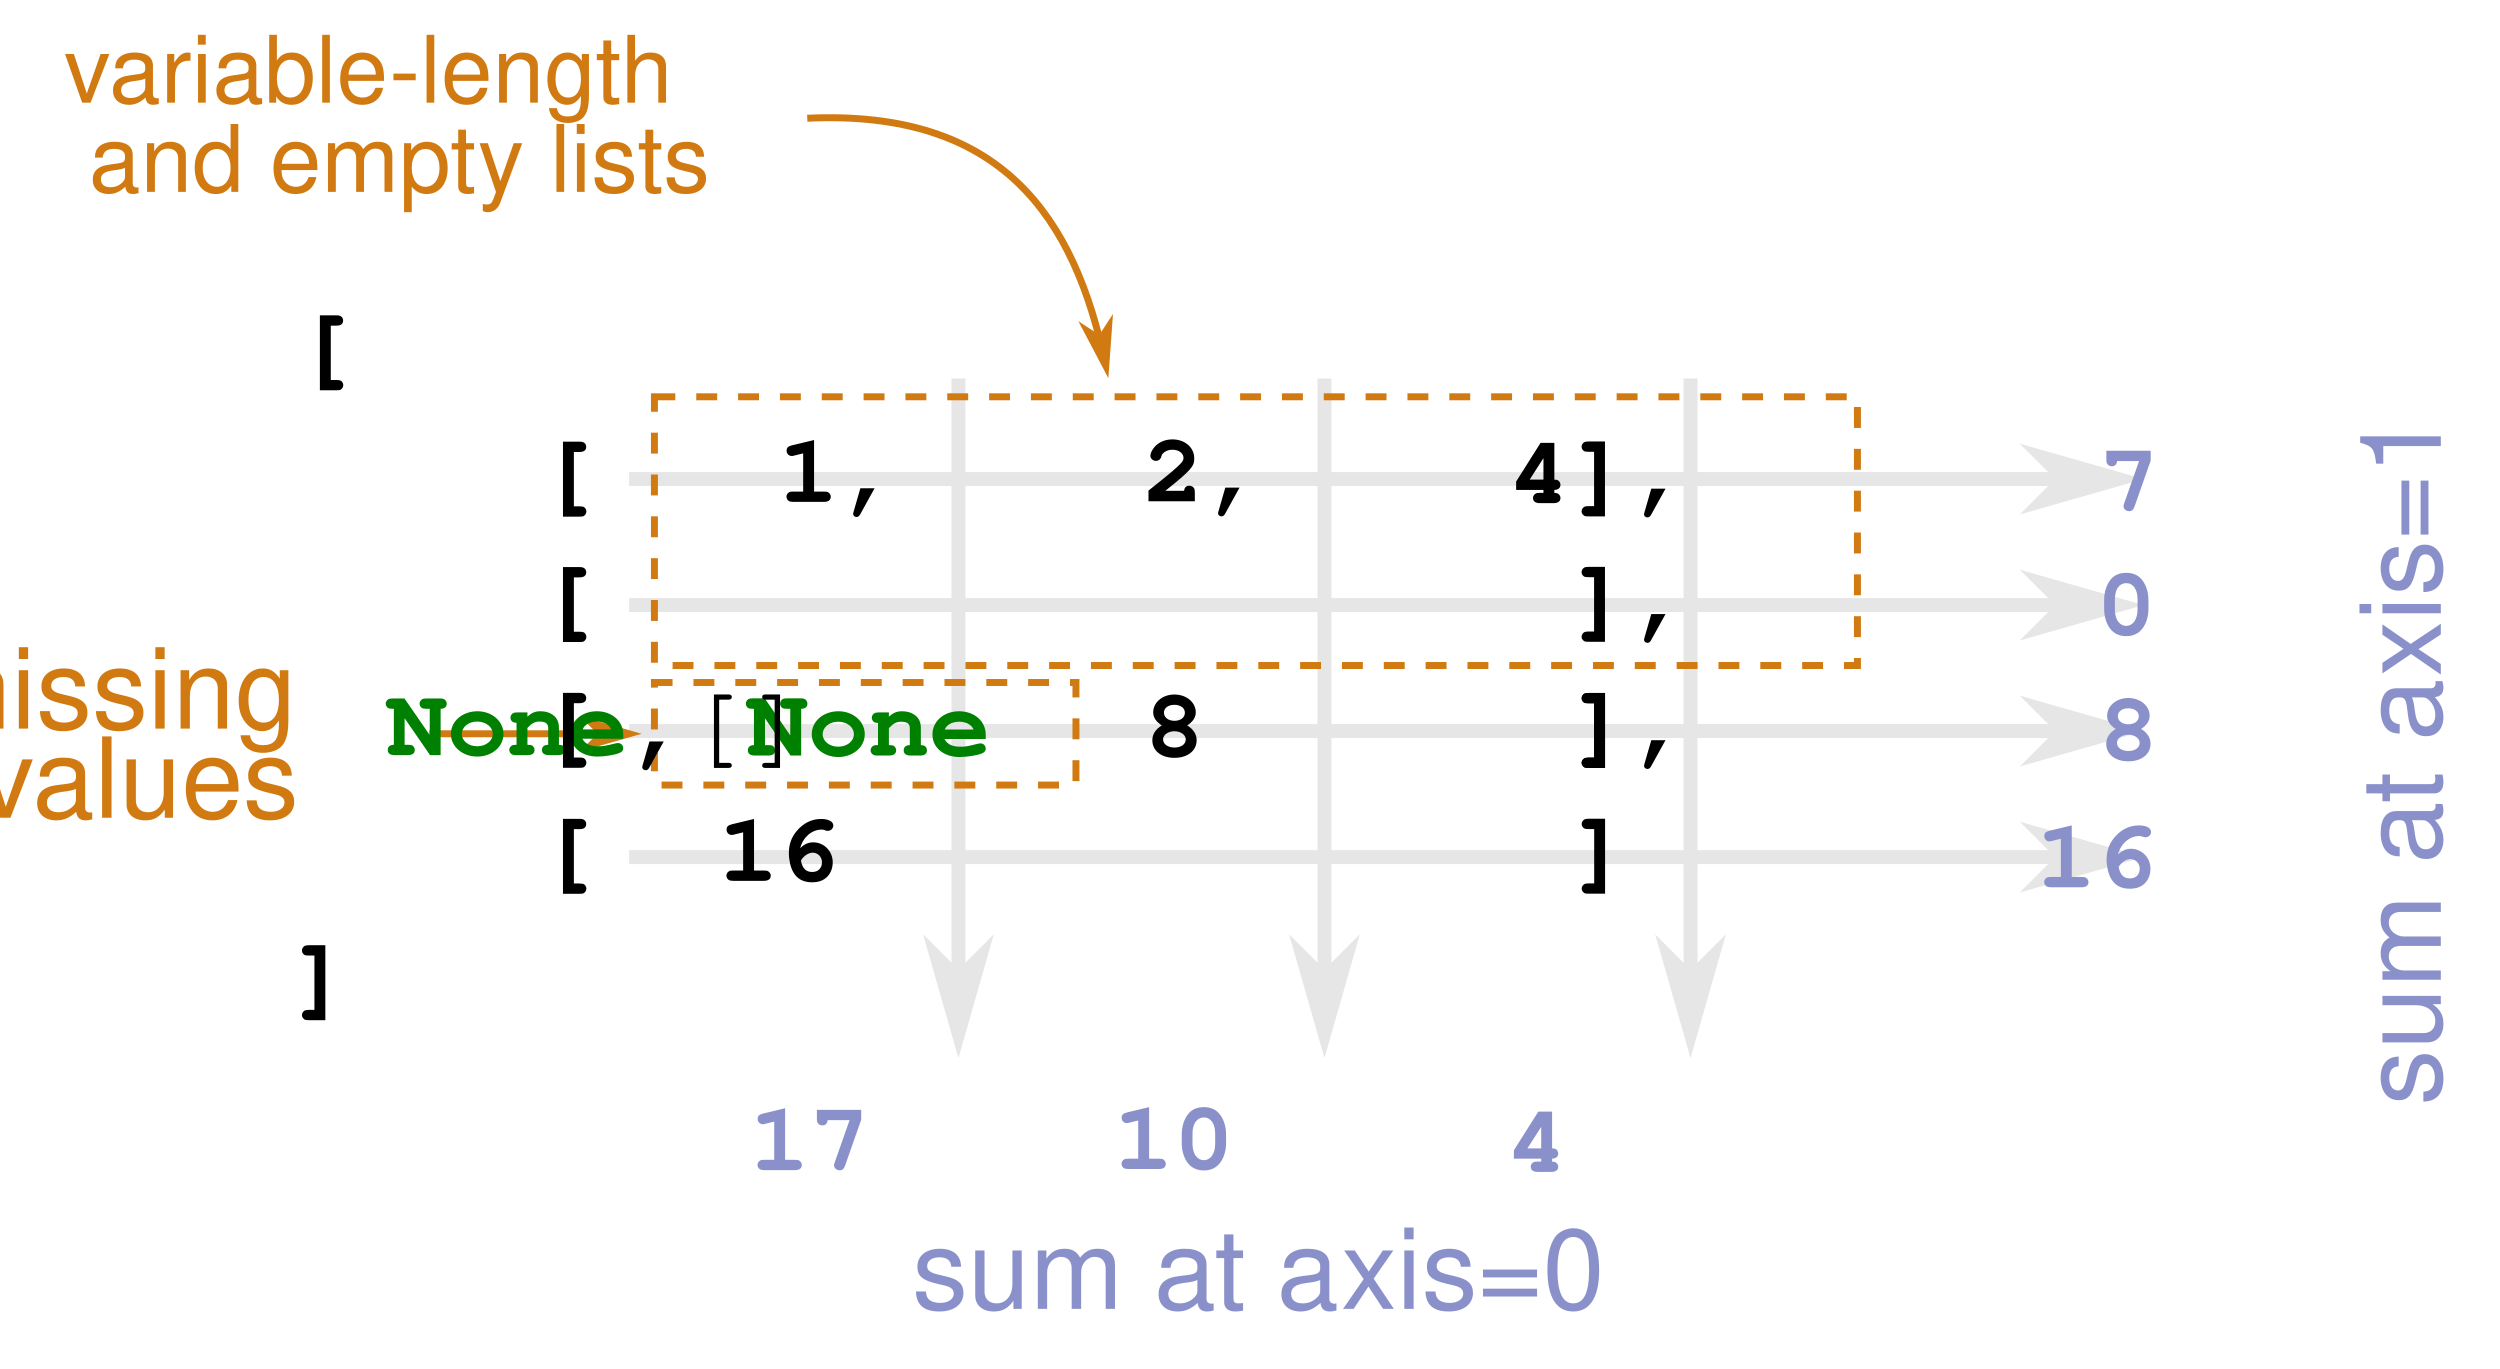
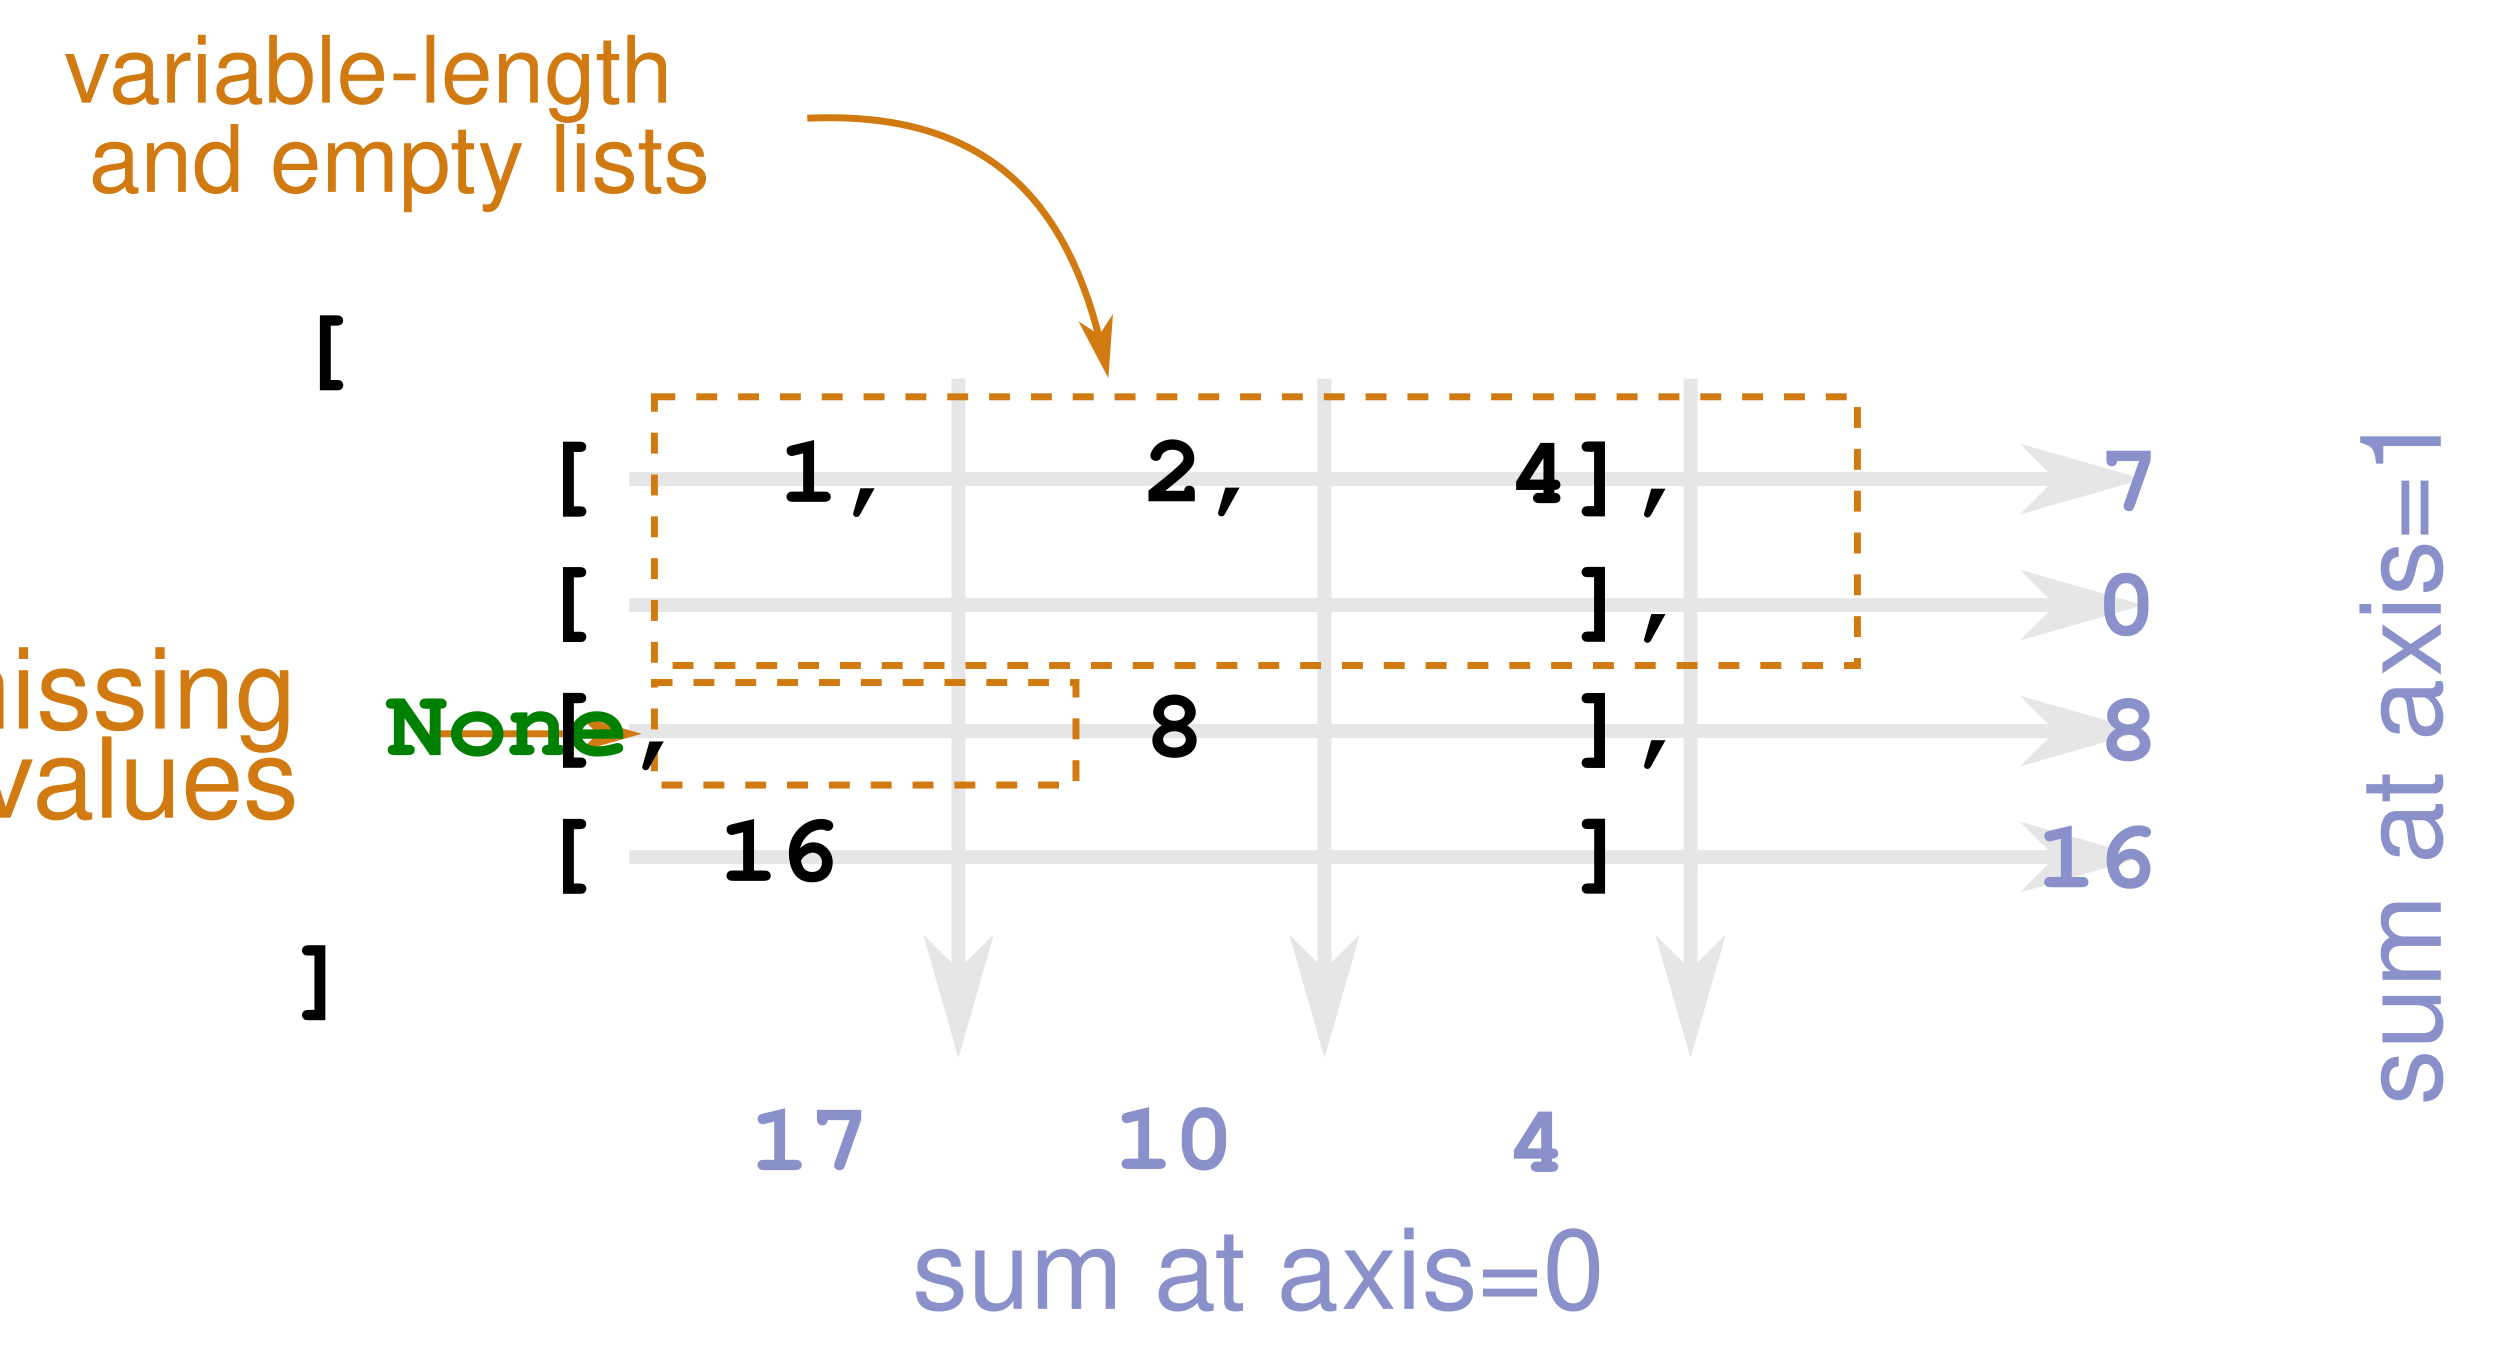
<svg xmlns="http://www.w3.org/2000/svg" version="1.1" id="svg2" xml:space="preserve" width="358.549" height="196.209" viewBox="0 0 358.549 196.209">
  <defs id="defs6">
    <marker style="overflow:visible" id="marker2088" refX="0" refY="0" orient="auto">
      <path transform="matrix(-0.4,0,0,-0.4,-4,0)" style="fill:#d17a11;fill-opacity:1;fill-rule:evenodd;stroke:#d17a11;stroke-width:1pt;stroke-opacity:1" d="M 0,0 5,-5 -12.5,0 5,5 Z" id="path2086" />
    </marker>
    <marker orient="auto" refY="0" refX="0" id="Arrow1Mend" style="overflow:visible">
      <path id="path1020" d="M 0,0 5,-5 -12.5,0 5,5 Z" style="fill:#d17a11;fill-opacity:1;fill-rule:evenodd;stroke:#d17a11;stroke-width:1pt;stroke-opacity:1" transform="matrix(-0.4,0,0,-0.4,-4,0)" />
    </marker>
    <marker orient="auto" refY="0" refX="0" id="Arrow1Mend-0" style="overflow:visible">
      <path id="path1020-6" d="M 0,0 5,-5 -12.5,0 5,5 Z" style="fill:#d17a11;fill-opacity:1;fill-rule:evenodd;stroke:#d17a11;stroke-width:1pt;stroke-opacity:1" transform="matrix(-0.4,0,0,-0.4,-4,0)" />
    </marker>
  </defs>
  <g id="g10" transform="matrix(1.333333,0,0,1.333333,24.63273,22.31441)">
    <g id="g12">
      <g id="g14" transform="scale(1,-1)">
        <path d="M 84.621,-23.977 V -94.129" style="fill:none;stroke:#e6e6e6;stroke-width:1.5;stroke-linecap:butt;stroke-linejoin:miter;stroke-miterlimit:4;stroke-dasharray:none;stroke-opacity:1" id="path16" />
      </g>
      <g id="g18" transform="matrix(0,-1,-1,0,0,0)">
        <path d="m -88.129,-84.621 3,-3 -10.5,3 10.5,3 z" style="fill:#e6e6e6;fill-opacity:1;fill-rule:evenodd;stroke:#e6e6e6;stroke-width:0.8;stroke-linecap:butt;stroke-linejoin:miter;stroke-miterlimit:4;stroke-dasharray:none;stroke-opacity:1" id="path20" />
      </g>
      <g id="g22" transform="scale(1,-1)">
        <path d="M 163.367,-23.977 V -94.129" style="fill:none;stroke:#e6e6e6;stroke-width:1.5;stroke-linecap:butt;stroke-linejoin:miter;stroke-miterlimit:4;stroke-dasharray:none;stroke-opacity:1" id="path24" />
      </g>
      <g id="g26" transform="matrix(0,-1,-1,0,0,0)">
        <path d="m -88.129,-163.367 3,-3 -10.5,3 10.5,3 z" style="fill:#e6e6e6;fill-opacity:1;fill-rule:evenodd;stroke:#e6e6e6;stroke-width:0.8;stroke-linecap:butt;stroke-linejoin:miter;stroke-miterlimit:4;stroke-dasharray:none;stroke-opacity:1" id="path28" />
      </g>
      <g id="g30" transform="scale(1,-1)">
        <path d="M 123.992,-23.977 V -94.129" style="fill:none;stroke:#e6e6e6;stroke-width:1.5;stroke-linecap:butt;stroke-linejoin:miter;stroke-miterlimit:4;stroke-dasharray:none;stroke-opacity:1" id="path32" />
      </g>
      <g id="g34" transform="matrix(0,-1,-1,0,0,0)">
        <path d="m -88.129,-123.992 3,-3 -10.5,3 10.5,3 z" style="fill:#e6e6e6;fill-opacity:1;fill-rule:evenodd;stroke:#e6e6e6;stroke-width:0.8;stroke-linecap:butt;stroke-linejoin:miter;stroke-miterlimit:4;stroke-dasharray:none;stroke-opacity:1" id="path36" />
      </g>
      <g id="g38" transform="scale(1,-1)">
        <path d="M 49.195,-34.793 H 209.152" style="fill:none;stroke:#e6e6e6;stroke-width:1.5;stroke-linecap:butt;stroke-linejoin:miter;stroke-miterlimit:4;stroke-dasharray:none;stroke-opacity:1" id="path40" />
      </g>
      <g id="g42" transform="scale(-1,1)">
        <path d="m -203.152,34.793 3,-3 -10.5,3 10.5,3 z" style="fill:#e6e6e6;fill-opacity:1;fill-rule:evenodd;stroke:#e6e6e6;stroke-width:0.8;stroke-linecap:butt;stroke-linejoin:miter;stroke-miterlimit:4;stroke-dasharray:none;stroke-opacity:1" id="path44" />
      </g>
      <g id="g46" transform="scale(1,-1)">
        <path d="M 49.195,-48.348 H 209.152" style="fill:none;stroke:#e6e6e6;stroke-width:1.5;stroke-linecap:butt;stroke-linejoin:miter;stroke-miterlimit:4;stroke-dasharray:none;stroke-opacity:1" id="path48" />
      </g>
      <g id="g50" transform="scale(-1,1)">
        <path d="m -203.152,48.348 3,-3 -10.5,3 10.5,3 z" style="fill:#e6e6e6;fill-opacity:1;fill-rule:evenodd;stroke:#e6e6e6;stroke-width:0.8;stroke-linecap:butt;stroke-linejoin:miter;stroke-miterlimit:4;stroke-dasharray:none;stroke-opacity:1" id="path52" />
      </g>
      <g id="g54" transform="scale(1,-1)">
        <path d="M 49.195,-61.902 H 209.152" style="fill:none;stroke:#e6e6e6;stroke-width:1.5;stroke-linecap:butt;stroke-linejoin:miter;stroke-miterlimit:4;stroke-dasharray:none;stroke-opacity:1" id="path56" />
      </g>
      <g id="g58" transform="scale(-1,1)">
        <path d="m -203.152,61.902 3,-3 -10.5,3 10.5,3 z" style="fill:#e6e6e6;fill-opacity:1;fill-rule:evenodd;stroke:#e6e6e6;stroke-width:0.8;stroke-linecap:butt;stroke-linejoin:miter;stroke-miterlimit:4;stroke-dasharray:none;stroke-opacity:1" id="path60" />
      </g>
      <g id="g62" transform="scale(1,-1)">
        <path d="M 49.195,-75.457 H 209.152" style="fill:none;stroke:#e6e6e6;stroke-width:1.5;stroke-linecap:butt;stroke-linejoin:miter;stroke-miterlimit:4;stroke-dasharray:none;stroke-opacity:1" id="path64" />
      </g>
      <g id="g66" transform="scale(-1,1)">
        <path d="m -203.152,75.457 3,-3 -10.5,3 10.5,3 z" style="fill:#e6e6e6;fill-opacity:1;fill-rule:evenodd;stroke:#e6e6e6;stroke-width:0.8;stroke-linecap:butt;stroke-linejoin:miter;stroke-miterlimit:4;stroke-dasharray:none;stroke-opacity:1" id="path68" />
      </g>
-       <text transform="translate(61.87354,64.5361)" style="font-variant:normal;font-weight:bold;font-size:10.909px;font-family:'Nimbus Mono PS';-inkscape-font-specification:NimbusMonL-Bold;writing-mode:lr-tb;fill:#008000;fill-opacity:1;fill-rule:nonzero;stroke:none" id="text84">
-         <tspan x="0 6.545 13.091 19.636" y="0" id="tspan82">None</tspan>
-       </text>
-       <text id="text941" style="font-variant:normal;font-size:10.909px;font-family:'Nimbus Mono PS';-inkscape-font-specification:NimbusMonL-Regu;writing-mode:lr-tb;opacity:1;fill:#000000;fill-opacity:1;fill-rule:nonzero;stroke:none" x="88.047" y="50.99">
-         <tspan id="tspan933" y="60.642" x="88.047" />
-         <tspan id="tspan935" y="64.539" x="55.32 166.593">[]</tspan>
-       </text>
      <text xml:space="preserve" style="font-style:normal;font-variant:normal;font-weight:normal;font-stretch:normal;font-size:12px;line-height:1.1;font-family:'Nimbus Sans';-inkscape-font-specification:'Nimbus Sans';text-align:start;letter-spacing:0px;word-spacing:0px;text-anchor:start;fill:#000000;fill-opacity:1;stroke:none;stroke-width:0.75" x="226.775" y="52.421" id="text2153">
        <tspan id="tspan2151" x="226.775" y="61.769" style="stroke-width:0.75" />
      </text>
    </g>
    <text xml:space="preserve" style="font-style:normal;font-variant:normal;font-weight:normal;font-stretch:normal;font-size:12px;line-height:1.1;font-family:'Nimbus Sans';-inkscape-font-specification:'Nimbus Sans';text-align:center;letter-spacing:0px;word-spacing:0px;text-anchor:middle;fill:#8a91ca;fill-opacity:1;stroke:none;stroke-width:0.75" x="-56.585" y="244.071" id="text915" transform="rotate(-90)">
      <tspan x="-56.585" y="244.071" style="text-align:center;text-anchor:middle;fill:#8a91ca;fill-opacity:1;stroke-width:0.75" id="tspan917">sum at axis=1</tspan>
    </text>
    <text id="text923" y="124.055" x="125.226" style="font-style:normal;font-variant:normal;font-weight:normal;font-stretch:normal;font-size:12px;line-height:1.1;font-family:'Nimbus Sans';-inkscape-font-specification:'Nimbus Sans';text-align:center;letter-spacing:0px;word-spacing:0px;text-anchor:middle;fill:#8a91ca;fill-opacity:1;stroke:none;stroke-width:0.75" xml:space="preserve">
      <tspan id="tspan921" style="text-align:center;text-anchor:middle;fill:#8a91ca;fill-opacity:1;stroke-width:0.75" y="124.055" x="125.226">sum at axis=0</tspan>
    </text>
    <text xml:space="preserve" style="font-style:normal;font-variant:normal;font-weight:normal;font-stretch:normal;font-size:12px;line-height:0.8;font-family:'Nimbus Sans';-inkscape-font-specification:'Nimbus Sans';font-variant-ligatures:normal;font-variant-position:normal;font-variant-caps:normal;font-variant-numeric:normal;font-variant-alternates:normal;font-feature-settings:normal;text-indent:0;text-align:center;text-decoration:none;text-decoration-line:none;text-decoration-style:solid;text-decoration-color:#000000;letter-spacing:0px;word-spacing:0px;text-transform:none;writing-mode:lr-tb;direction:ltr;text-orientation:mixed;dominant-baseline:auto;baseline-shift:baseline;text-anchor:middle;white-space:normal;shape-padding:0;opacity:1;vector-effect:none;fill:#d17a11;fill-opacity:1;stroke:none;stroke-width:0.75;stroke-linecap:butt;stroke-linejoin:miter;stroke-miterlimit:4;stroke-dasharray:none;stroke-dashoffset:0;stroke-opacity:1" x="32.82" y="-5.696" id="text945">
      <tspan x="32.82" y="-5.696" style="font-style:normal;font-variant:normal;font-weight:normal;font-stretch:normal;font-size:10px;line-height:0.8;font-family:'Nimbus Sans';-inkscape-font-specification:'Nimbus Sans';font-variant-ligatures:normal;font-variant-position:normal;font-variant-caps:normal;font-variant-numeric:normal;font-variant-alternates:normal;font-feature-settings:normal;text-indent:0;text-align:center;text-decoration:none;text-decoration-line:none;text-decoration-style:solid;text-decoration-color:#000000;letter-spacing:0px;word-spacing:0px;text-transform:none;writing-mode:lr-tb;direction:ltr;text-orientation:mixed;dominant-baseline:auto;baseline-shift:baseline;text-anchor:middle;white-space:normal;shape-padding:0;vector-effect:none;fill:#d17a11;fill-opacity:1;stroke:none;stroke-width:0.75;stroke-linecap:butt;stroke-linejoin:miter;stroke-miterlimit:4;stroke-dasharray:none;stroke-dashoffset:0;stroke-opacity:1" id="tspan947">variable-length</tspan>
      <tspan x="32.82" y="3.904" style="font-style:normal;font-variant:normal;font-weight:normal;font-stretch:normal;font-size:10px;line-height:0.8;font-family:'Nimbus Sans';-inkscape-font-specification:'Nimbus Sans';font-variant-ligatures:normal;font-variant-position:normal;font-variant-caps:normal;font-variant-numeric:normal;font-variant-alternates:normal;font-feature-settings:normal;text-indent:0;text-align:center;text-decoration:none;text-decoration-line:none;text-decoration-style:solid;text-decoration-color:#000000;letter-spacing:0px;word-spacing:0px;text-transform:none;writing-mode:lr-tb;direction:ltr;text-orientation:mixed;dominant-baseline:auto;baseline-shift:baseline;text-anchor:middle;white-space:normal;shape-padding:0;vector-effect:none;fill:#d17a11;fill-opacity:1;stroke:none;stroke-width:0.75;stroke-linecap:butt;stroke-linejoin:miter;stroke-miterlimit:4;stroke-dasharray:none;stroke-dashoffset:0;stroke-opacity:1" id="tspan1997">and empty lists</tspan>
    </text>
    <rect style="opacity:1;vector-effect:none;fill:none;fill-opacity:1;fill-rule:evenodd;stroke:#d17a11;stroke-width:0.75;stroke-linecap:butt;stroke-linejoin:miter;stroke-miterlimit:4;stroke-dasharray:2.25, 2.25;stroke-dashoffset:0;stroke-opacity:1" id="rect997" width="129.401" height="28.903" x="51.918" y="25.946" />
    <path style="opacity:1;vector-effect:none;fill:none;fill-opacity:1;stroke:#d17a11;stroke-width:0.75;stroke-linecap:butt;stroke-linejoin:miter;stroke-miterlimit:4;stroke-dasharray:none;stroke-dashoffset:0;stroke-opacity:1;marker-end:url(#Arrow1Mend)" d="M 68.358,-4.018 C 89.266,-4.984 97.114,6.589 100.443,22.499" id="path1004" />
    <rect style="opacity:1;vector-effect:none;fill:none;fill-opacity:1;fill-rule:evenodd;stroke:#d17a11;stroke-width:0.75;stroke-linecap:butt;stroke-linejoin:miter;stroke-miterlimit:4;stroke-dasharray:2.25, 2.25;stroke-dashoffset:0.3;stroke-opacity:1" id="rect2015" width="45.343" height="11.032" x="51.918" y="56.677" />
    <text xml:space="preserve" style="font-style:normal;font-variant:normal;font-weight:normal;font-stretch:normal;font-size:12px;line-height:0.8;font-family:'Nimbus Sans';-inkscape-font-specification:'Nimbus Sans';font-variant-ligatures:normal;font-variant-position:normal;font-variant-caps:normal;font-variant-numeric:normal;font-variant-alternates:normal;font-feature-settings:normal;text-indent:0;text-align:center;text-decoration:none;text-decoration-line:none;text-decoration-style:solid;text-decoration-color:#000000;letter-spacing:0px;word-spacing:0px;text-transform:none;writing-mode:lr-tb;direction:ltr;text-orientation:mixed;dominant-baseline:auto;baseline-shift:baseline;text-anchor:middle;white-space:normal;shape-padding:0;opacity:1;vector-effect:none;fill:#d17a11;fill-opacity:1;stroke:none;stroke-width:0.75;stroke-linecap:butt;stroke-linejoin:miter;stroke-miterlimit:4;stroke-dasharray:none;stroke-dashoffset:0;stroke-opacity:1" x="4.781" y="61.629" id="text2035">
      <tspan id="tspan2033" x="4.781" y="61.629" style="font-style:normal;font-variant:normal;font-weight:normal;font-stretch:normal;font-size:12px;line-height:0.8;font-family:'Nimbus Sans';-inkscape-font-specification:'Nimbus Sans';font-variant-ligatures:normal;font-variant-position:normal;font-variant-caps:normal;font-variant-numeric:normal;font-variant-alternates:normal;font-feature-settings:normal;text-indent:0;text-align:center;text-decoration:none;text-decoration-line:none;text-decoration-style:solid;text-decoration-color:#000000;letter-spacing:0px;word-spacing:0px;text-transform:none;writing-mode:lr-tb;direction:ltr;text-orientation:mixed;dominant-baseline:auto;baseline-shift:baseline;text-anchor:middle;white-space:normal;shape-padding:0;vector-effect:none;fill:#d17a11;fill-opacity:1;stroke:none;stroke-width:0.75;stroke-linecap:butt;stroke-linejoin:miter;stroke-miterlimit:4;stroke-dasharray:none;stroke-dashoffset:0;stroke-opacity:1">missing</tspan>
      <tspan x="4.781" y="71.229" style="font-style:normal;font-variant:normal;font-weight:normal;font-stretch:normal;font-size:12px;line-height:0.8;font-family:'Nimbus Sans';-inkscape-font-specification:'Nimbus Sans';font-variant-ligatures:normal;font-variant-position:normal;font-variant-caps:normal;font-variant-numeric:normal;font-variant-alternates:normal;font-feature-settings:normal;text-indent:0;text-align:center;text-decoration:none;text-decoration-line:none;text-decoration-style:solid;text-decoration-color:#000000;letter-spacing:0px;word-spacing:0px;text-transform:none;writing-mode:lr-tb;direction:ltr;text-orientation:mixed;dominant-baseline:auto;baseline-shift:baseline;text-anchor:middle;white-space:normal;shape-padding:0;vector-effect:none;fill:#d17a11;fill-opacity:1;stroke:none;stroke-width:0.75;stroke-linecap:butt;stroke-linejoin:miter;stroke-miterlimit:4;stroke-dasharray:none;stroke-dashoffset:0;stroke-opacity:1" id="tspan2037">values</tspan>
    </text>
    <path style="opacity:1;vector-effect:none;fill:none;fill-opacity:1;stroke:#d17a11;stroke-width:0.75;stroke-linecap:butt;stroke-linejoin:miter;stroke-miterlimit:4;stroke-dasharray:none;stroke-dashoffset:0;stroke-opacity:1;marker-end:url(#marker2088)" d="M 27.695,62.193 H 49.07" id="path2063" />
    <text xml:space="preserve" style="font-weight:bold;font-size:12px;line-height:1.25;font-family:'DejaVu Sans';-inkscape-font-specification:'DejaVu Sans Bold';text-align:center;text-anchor:middle;stroke-width:0.75" x="27.591" y="176.217" id="text37459">
      <tspan id="tspan37457" style="stroke-width:0.75" x="27.591" y="176.217" />
    </text>
    <text xml:space="preserve" style="font-weight:bold;font-size:10.8px;line-height:1.25;font-family:'Nimbus Mono PS';-inkscape-font-specification:'Nimbus Mono PS Bold';text-align:center;text-anchor:middle;stroke-width:0.9" x="87.938" y="37.25" id="text51323">
      <tspan id="tspan51321" style="stroke-width:0.9" x="87.938" y="37.25">1,</tspan>
    </text>
    <text xml:space="preserve" style="font-weight:bold;font-size:10.8px;line-height:1.25;font-family:'Nimbus Mono PS';-inkscape-font-specification:'Nimbus Mono PS Bold';text-align:center;text-anchor:middle;stroke-width:0.9" x="127.195" y="37.183" id="text54391">
      <tspan id="tspan54389" style="stroke-width:0.9" x="127.195" y="37.183">2,</tspan>
    </text>
    <text xml:space="preserve" style="font-weight:bold;font-size:10.8px;line-height:1.25;font-family:'Nimbus Mono PS';-inkscape-font-specification:'Nimbus Mono PS Bold';text-align:center;text-anchor:middle;stroke-width:0.9" x="163.284" y="37.389" id="text54497">
      <tspan id="tspan54495" style="stroke-width:0.9" x="163.284" y="37.389">4</tspan>
    </text>
    <text xml:space="preserve" style="font-weight:bold;font-size:10.8px;line-height:1.25;font-family:'Nimbus Mono PS';-inkscape-font-specification:'Nimbus Mono PS Bold';text-align:center;text-anchor:middle;fill:#008000;fill-opacity:1;stroke-width:0.9" x="78.215" y="64.49" id="text54603">
      <tspan id="tspan54601" style="fill:#008000;fill-opacity:1;stroke-width:0.9" x="78.215" y="64.49">None<tspan style="fill:#000000" id="tspan91841">,</tspan>
      </tspan>
    </text>
    <text xml:space="preserve" style="font-weight:bold;font-size:10.8px;line-height:1.25;font-family:'Nimbus Mono PS';-inkscape-font-specification:'Nimbus Mono PS Bold';text-align:center;text-anchor:middle;stroke-width:0.9" x="124.054" y="64.626" id="text54709">
      <tspan id="tspan54707" style="stroke-width:0.9" x="124.054" y="64.626">8</tspan>
    </text>
    <text xml:space="preserve" style="font-weight:bold;font-size:10.8px;line-height:1.25;font-family:'Nimbus Mono PS';-inkscape-font-specification:'Nimbus Mono PS Bold';text-align:center;text-anchor:middle;stroke-width:0.9" x="81.483" y="78.011" id="text54815">
      <tspan id="tspan54813" style="stroke-width:0.9" x="81.483" y="78.011">16</tspan>
    </text>
    <text xml:space="preserve" style="font-weight:bold;font-size:10.8px;line-height:1.25;font-family:'Nimbus Mono PS';-inkscape-font-specification:'Nimbus Mono PS Bold';text-align:center;text-anchor:middle;fill:#8a91ca;fill-opacity:1;stroke-width:0.9" x="84.827" y="109.13" id="text70227">
      <tspan id="tspan70225" style="fill:#8a91ca;fill-opacity:1;stroke-width:0.9" x="84.827" y="109.13">17</tspan>
    </text>
    <text xml:space="preserve" style="font-weight:bold;font-size:10.8px;line-height:1.25;font-family:'Nimbus Mono PS';-inkscape-font-specification:'Nimbus Mono PS Bold';text-align:center;text-anchor:middle;fill:#8a91ca;fill-opacity:1;stroke-width:0.9" x="123.979" y="109.007" id="text72709">
      <tspan id="tspan72707" style="fill:#8a91ca;fill-opacity:1;stroke-width:0.9" x="123.979" y="109.007">10</tspan>
    </text>
    <text xml:space="preserve" style="font-weight:bold;font-size:10.8px;line-height:1.25;font-family:'Nimbus Mono PS';-inkscape-font-specification:'Nimbus Mono PS Bold';text-align:center;text-anchor:middle;fill:#8a91ca;fill-opacity:1;stroke-width:0.9" x="163.04" y="109.32" id="text72815">
      <tspan id="tspan72813" style="fill:#8a91ca;fill-opacity:1;stroke-width:0.9" x="163.04" y="109.32">4</tspan>
    </text>
    <text xml:space="preserve" style="font-weight:bold;font-size:10.8px;line-height:1.25;font-family:'Nimbus Mono PS';-inkscape-font-specification:'Nimbus Mono PS Bold';text-align:center;text-anchor:middle;fill:#8a91ca;fill-opacity:1;stroke-width:0.9" x="226.769" y="38.232" id="text72921">
      <tspan id="tspan72919" style="fill:#8a91ca;fill-opacity:1;stroke-width:0.9" x="226.769" y="38.232">7</tspan>
    </text>
    <text xml:space="preserve" style="font-weight:bold;font-size:10.8px;line-height:1.25;font-family:'Nimbus Mono PS';-inkscape-font-specification:'Nimbus Mono PS Bold';text-align:center;text-anchor:middle;fill:#8a91ca;fill-opacity:1;stroke-width:0.9" x="226.66" y="65.002" id="text73027">
      <tspan id="tspan73025" style="fill:#8a91ca;fill-opacity:1;stroke-width:0.9" x="226.66" y="65.002">8</tspan>
    </text>
    <text xml:space="preserve" style="font-weight:bold;font-size:10.8px;line-height:1.25;font-family:'Nimbus Mono PS';-inkscape-font-specification:'Nimbus Mono PS Bold';text-align:center;text-anchor:middle;fill:#8a91ca;fill-opacity:1;stroke-width:0.9" x="223.226" y="78.706" id="text73031">
      <tspan id="tspan73029" style="fill:#8a91ca;fill-opacity:1;stroke-width:0.9" x="223.226" y="78.706">16</tspan>
    </text>
    <text xml:space="preserve" style="font-weight:bold;font-size:10.8px;line-height:1.25;font-family:'Nimbus Mono PS';-inkscape-font-specification:'Nimbus Mono PS Bold';text-align:center;text-anchor:middle;fill:#8a91ca;fill-opacity:1;stroke-width:0.9" x="226.436" y="51.537" id="text93347">
      <tspan id="tspan93345" style="fill:#8a91ca;fill-opacity:1;stroke-width:0.9" x="226.436" y="51.537">0</tspan>
    </text>
    <text xml:space="preserve" style="font-weight:bold;font-size:10.8px;line-height:1.25;font-family:'Nimbus Mono PS';-inkscape-font-specification:'Nimbus Mono PS Bold';text-align:center;text-anchor:middle;stroke-width:0.9" x="32.716" y="23.73" id="text93453">
      <tspan id="tspan93451" style="stroke-width:0.9" x="32.716" y="23.73">[</tspan>
    </text>
    <text xml:space="preserve" style="font-weight:bold;font-size:10.8px;line-height:1.25;font-family:'Nimbus Mono PS';-inkscape-font-specification:'Nimbus Mono PS Bold';text-align:center;text-anchor:middle;stroke-width:0.9" x="173.014" y="37.297" id="text94259">
      <tspan id="tspan94257" style="stroke-width:0.9" x="173.014" y="37.297">],</tspan>
    </text>
    <text xml:space="preserve" style="font-weight:bold;font-size:10.8px;line-height:1.25;font-family:'Nimbus Mono PS';-inkscape-font-specification:'Nimbus Mono PS Bold';text-align:center;text-anchor:middle;stroke-width:0.9" x="58.863" y="37.322" id="text94365">
      <tspan id="tspan94363" style="stroke-width:0.9" x="58.863" y="37.322">[</tspan>
    </text>
    <text xml:space="preserve" style="font-weight:bold;font-size:10.8px;line-height:1.25;font-family:'Nimbus Mono PS';-inkscape-font-specification:'Nimbus Mono PS Bold';text-align:center;text-anchor:middle;stroke-width:0.9" x="58.863" y="50.809" id="text94369">
      <tspan id="tspan94367" style="stroke-width:0.9" x="58.863" y="50.809">[</tspan>
    </text>
    <text xml:space="preserve" style="font-weight:bold;font-size:10.8px;line-height:1.25;font-family:'Nimbus Mono PS';-inkscape-font-specification:'Nimbus Mono PS Bold';text-align:center;text-anchor:middle;stroke-width:0.9" x="58.863" y="64.341" id="text94373">
      <tspan id="tspan94371" style="stroke-width:0.9" x="58.863" y="64.341">[</tspan>
    </text>
    <text xml:space="preserve" style="font-weight:bold;font-size:10.8px;line-height:1.25;font-family:'Nimbus Mono PS';-inkscape-font-specification:'Nimbus Mono PS Bold';text-align:center;text-anchor:middle;stroke-width:0.9" x="58.863" y="77.892" id="text94377">
      <tspan id="tspan94375" style="stroke-width:0.9" x="58.863" y="77.892">[</tspan>
    </text>
    <text xml:space="preserve" style="font-weight:bold;font-size:10.8px;line-height:1.25;font-family:'Nimbus Mono PS';-inkscape-font-specification:'Nimbus Mono PS Bold';text-align:center;text-anchor:middle;stroke-width:0.9" x="173.014" y="50.786" id="text94381">
      <tspan id="tspan94379" style="stroke-width:0.9" x="173.014" y="50.786">],</tspan>
    </text>
    <text xml:space="preserve" style="font-weight:bold;font-size:10.8px;line-height:1.25;font-family:'Nimbus Mono PS';-inkscape-font-specification:'Nimbus Mono PS Bold';text-align:center;text-anchor:middle;stroke-width:0.9" x="173.014" y="64.354" id="text94385">
      <tspan id="tspan94383" style="stroke-width:0.9" x="173.014" y="64.354">],</tspan>
    </text>
-     <text xml:space="preserve" style="font-weight:bold;font-size:10.8px;line-height:1.25;font-family:'Nimbus Mono PS';-inkscape-font-specification:'Nimbus Mono PS Bold';text-align:center;text-anchor:middle;stroke-width:0.9" x="169.788" y="64.35" id="text94389">
-       <tspan id="tspan94387" style="stroke-width:0.9" x="169.788" y="64.35">]</tspan>
-     </text>
    <text xml:space="preserve" style="font-weight:bold;font-size:10.8px;line-height:1.25;font-family:'Nimbus Mono PS';-inkscape-font-specification:'Nimbus Mono PS Bold';text-align:center;text-anchor:middle;stroke-width:0.9" x="169.788" y="77.881" id="text96519">
      <tspan id="tspan96517" style="stroke-width:0.9" x="169.788" y="77.881">]</tspan>
    </text>
    <text xml:space="preserve" style="font-weight:bold;font-size:10.8px;line-height:1.25;font-family:'Nimbus Mono PS';-inkscape-font-specification:'Nimbus Mono PS Bold';text-align:center;text-anchor:middle;stroke-width:0.9" x="32.131" y="91.487" id="text96603">
      <tspan id="tspan96601" style="stroke-width:0.9" x="32.131" y="91.487">]</tspan>
    </text>
  </g>
</svg>
